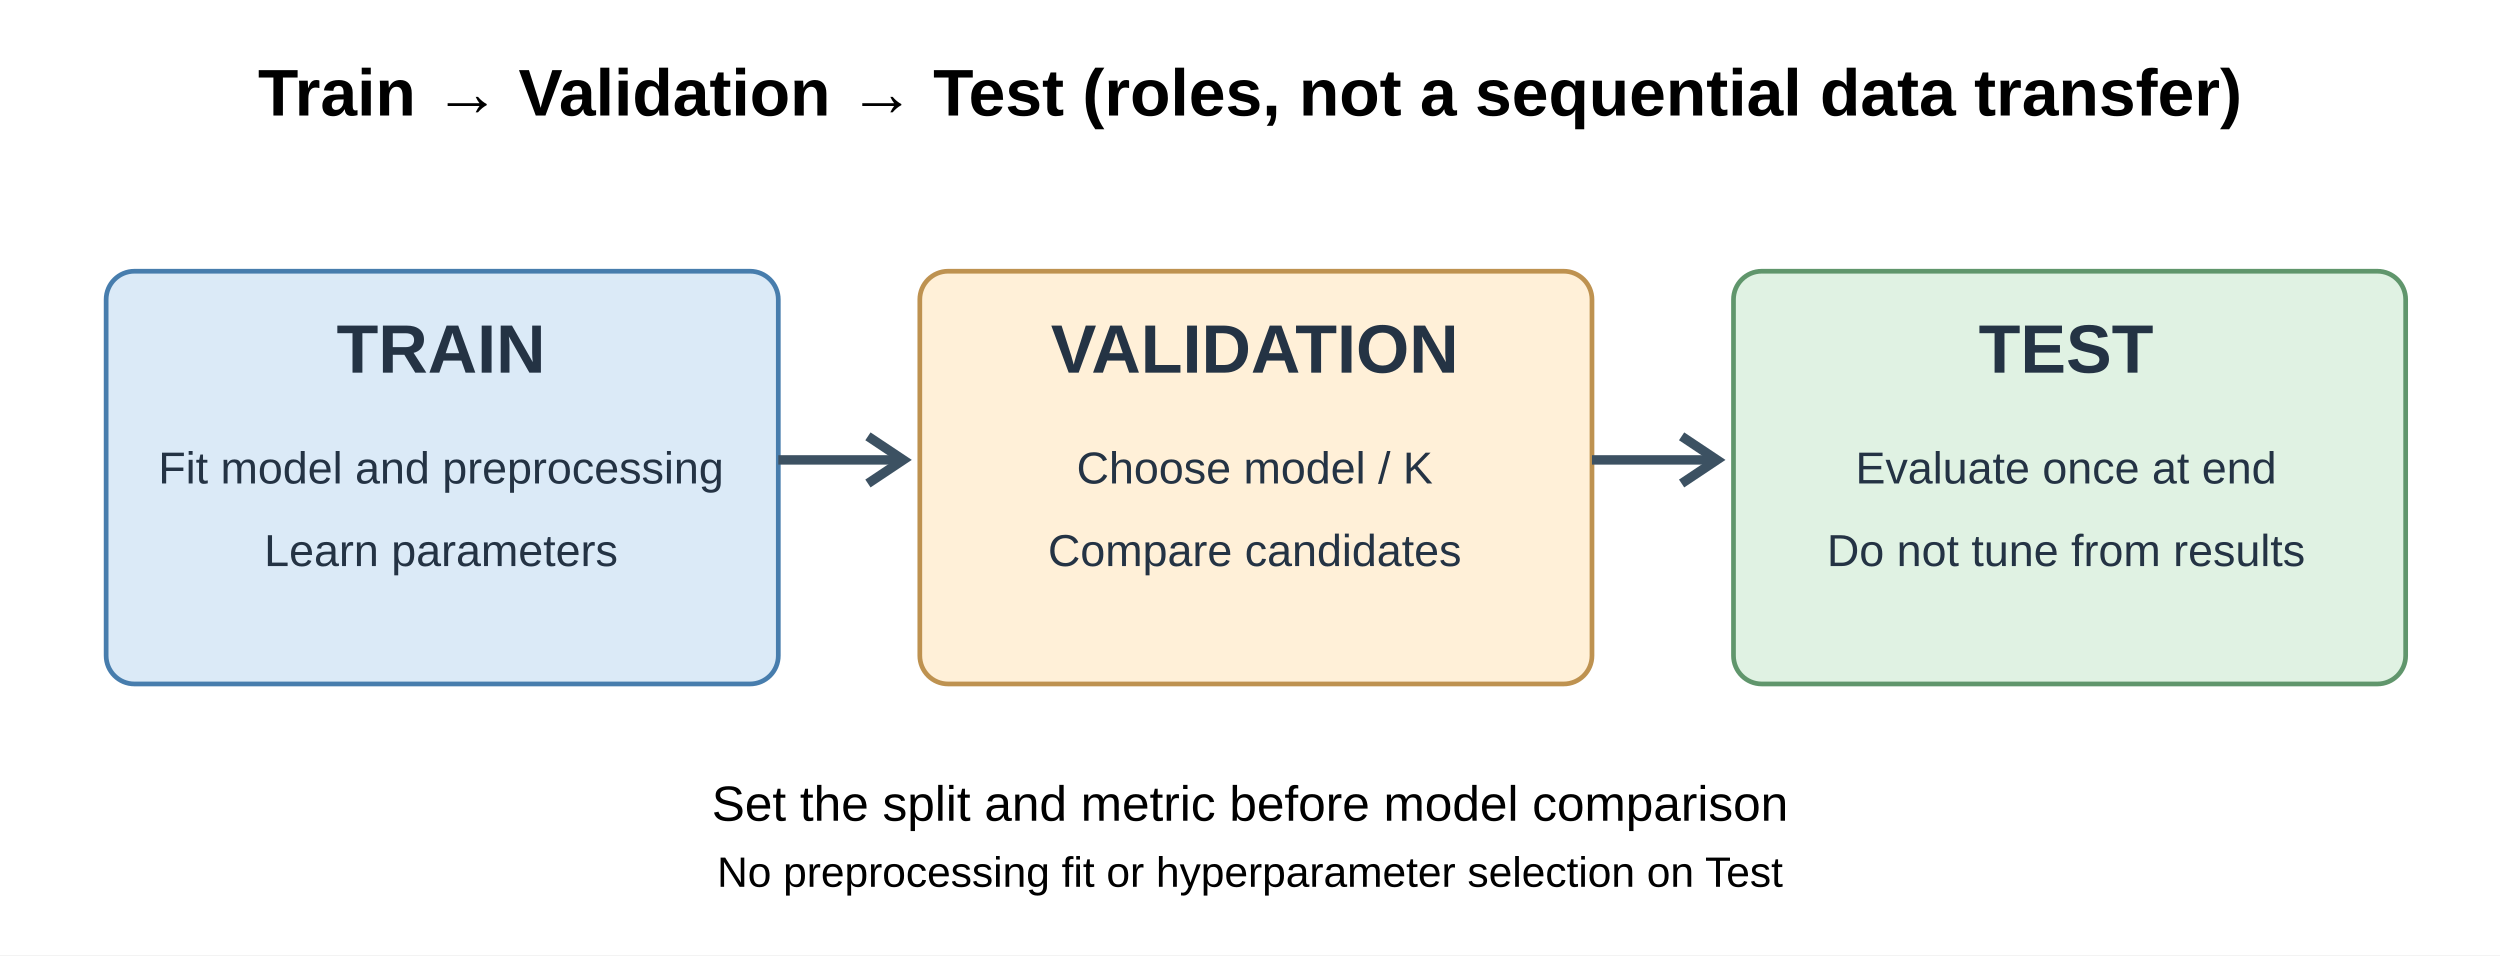
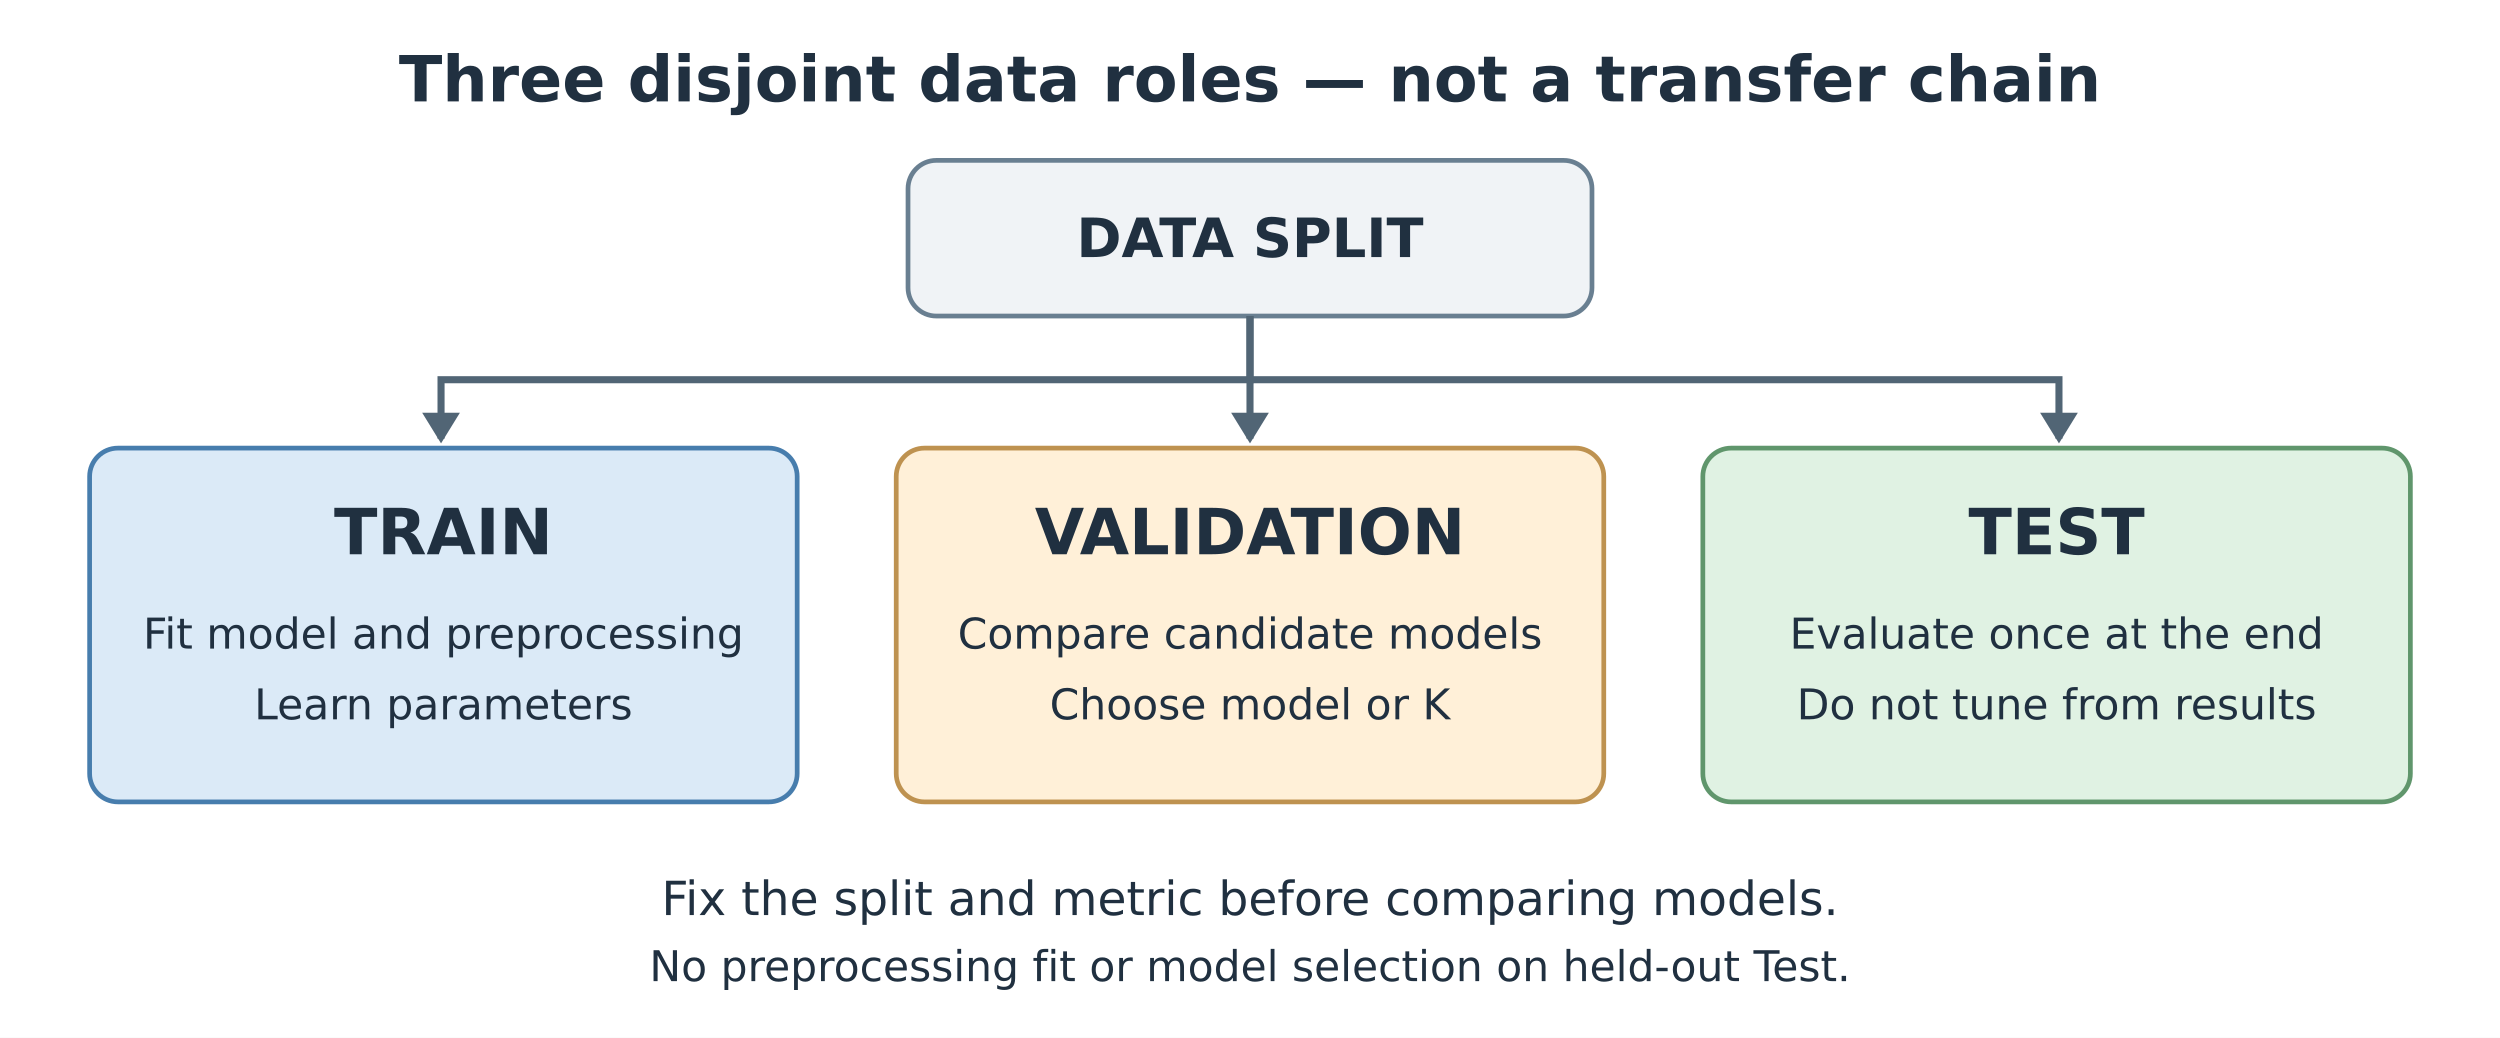
- <svg xmlns="http://www.w3.org/2000/svg" viewBox="0 0 1060 405">
-   <rect width="1060" height="405" fill="#fff" />
-   <text x="530" y="49" text-anchor="middle" font-family="Arial" font-size="28" font-weight="bold">Train → Validation → Test (roles, not a sequential data transfer)</text>
-   <rect x="45" y="115" width="285" height="175" rx="12" fill="#dbeaf7" stroke="#477dad" stroke-width="2" />
-   <rect x="390" y="115" width="285" height="175" rx="12" fill="#fff0d8" stroke="#be9250" stroke-width="2" />
-   <rect x="735" y="115" width="285" height="175" rx="12" fill="#e0f2e3" stroke="#60966c" stroke-width="2" />
-   <g font-family="Arial" text-anchor="middle" fill="#243344">
-     <text x="187" y="158" font-size="29" font-weight="bold">TRAIN</text>
-     <text x="187" y="205" font-size="19">Fit model and preprocessing</text>
-     <text x="187" y="240" font-size="19">Learn parameters</text>
-     <text x="532" y="158" font-size="29" font-weight="bold">VALIDATION</text>
-     <text x="532" y="205" font-size="19">Choose model / K</text>
-     <text x="532" y="240" font-size="19">Compare candidates</text>
-     <text x="876" y="158" font-size="29" font-weight="bold">TEST</text>
-     <text x="876" y="205" font-size="19">Evaluate once at end</text>
-     <text x="876" y="240" font-size="19">Do not tune from results</text>
+ <svg xmlns="http://www.w3.org/2000/svg" viewBox="0 0 1060 440" role="img" aria-label="Dataset is split into separate Train, Validation and Test roles. No records transfer between these sets.">
+   <rect width="1060" height="440" fill="#ffffff" />
+   <g font-family="DejaVu Sans,Arial,sans-serif" fill="#203040" text-anchor="middle">
+     <text x="530" y="43" font-size="27" font-weight="bold">Three disjoint data roles — not a transfer chain</text>
+     <rect x="385" y="68" width="290" height="66" rx="12" fill="#f0f3f6" stroke="#697f91" stroke-width="2" />
+     <text x="530" y="109" font-size="23" font-weight="bold">DATA SPLIT</text>
  </g>
-   <path d="M330 195 L380 195" stroke="#3c5162" stroke-width="4" />
-   <path d="M368 185 L383 195 L368 205" stroke="#3c5162" stroke-width="4" fill="none" />
-   <path d="M675 195 L725 195" stroke="#3c5162" stroke-width="4" />
-   <path d="M713 185 L728 195 L713 205" stroke="#3c5162" stroke-width="4" fill="none" />
-   <text x="530" y="348" text-anchor="middle" font-family="Arial" font-size="21">Set the split and metric before model comparison</text>
-   <text x="530" y="376" text-anchor="middle" font-family="Arial" font-size="18">No preprocessing fit or hyperparameter selection on Test</text>
+   <g fill="none" stroke="#516575" stroke-width="3">
+     <path d="M530 134 V161 H187 V186" />
+     <path d="M530 134 V186" />
+     <path d="M530 161 H873 V186" />
+   </g>
+   <g fill="#516575">
+     <path d="M179 175 L187 188 L195 175" />
+     <path d="M522 175 L530 188 L538 175" />
+     <path d="M865 175 L873 188 L881 175" />
+   </g>
+   <rect x="38" y="190" width="300" height="150" rx="12" fill="#dbeaf7" stroke="#477dad" stroke-width="2" />
+   <rect x="380" y="190" width="300" height="150" rx="12" fill="#fff0d8" stroke="#be9250" stroke-width="2" />
+   <rect x="722" y="190" width="300" height="150" rx="12" fill="#e0f2e3" stroke="#60966c" stroke-width="2" />
+   <g font-family="DejaVu Sans,Arial,sans-serif" text-anchor="middle" fill="#203040">
+     <text x="188" y="235" font-size="27" font-weight="bold">TRAIN</text>
+     <text x="188" y="275" font-size="18">Fit model and preprocessing</text>
+     <text x="188" y="305" font-size="18">Learn parameters</text>
+     <text x="530" y="235" font-size="27" font-weight="bold">VALIDATION</text>
+     <text x="530" y="275" font-size="18">Compare candidate models</text>
+     <text x="530" y="305" font-size="18">Choose model or K</text>
+     <text x="872" y="235" font-size="27" font-weight="bold">TEST</text>
+     <text x="872" y="275" font-size="18">Evaluate once at the end</text>
+     <text x="872" y="305" font-size="18">Do not tune from results</text>
+     <text x="530" y="388" font-size="20">Fix the split and metric before comparing models.</text>
+     <text x="530" y="416" font-size="18">No preprocessing fit or model selection on held-out Test.</text>
+   </g>
</svg>
